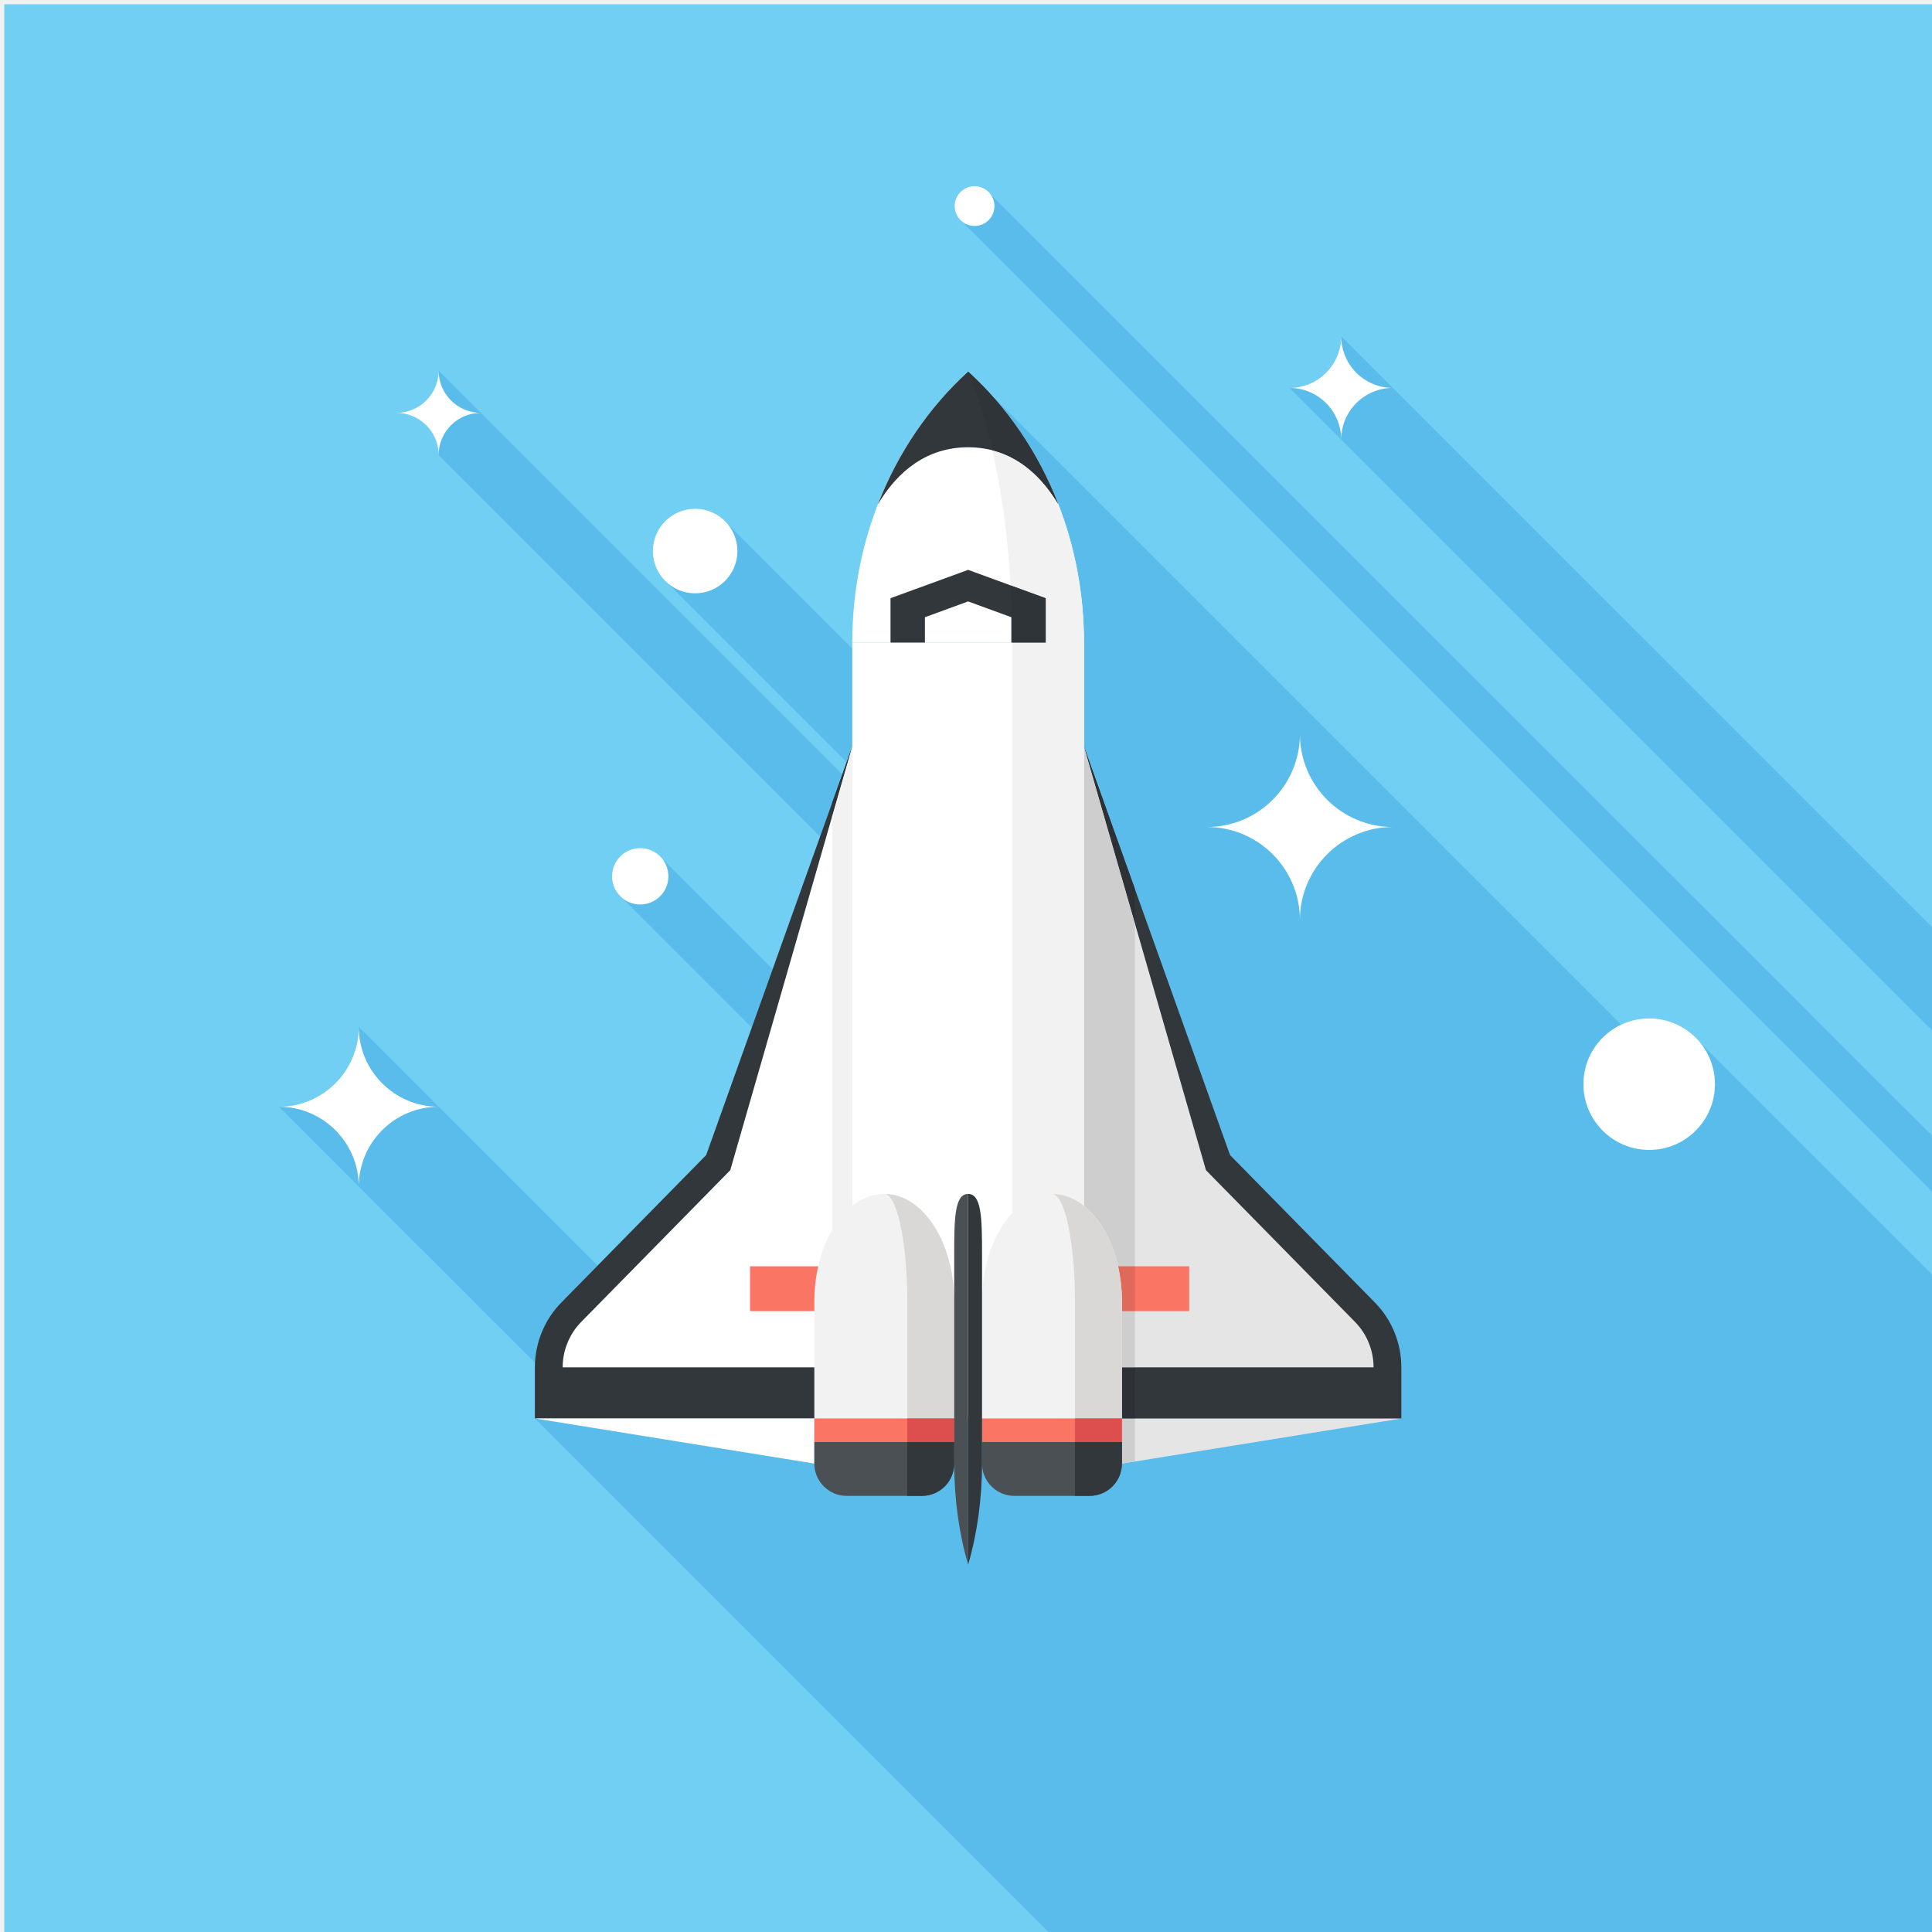
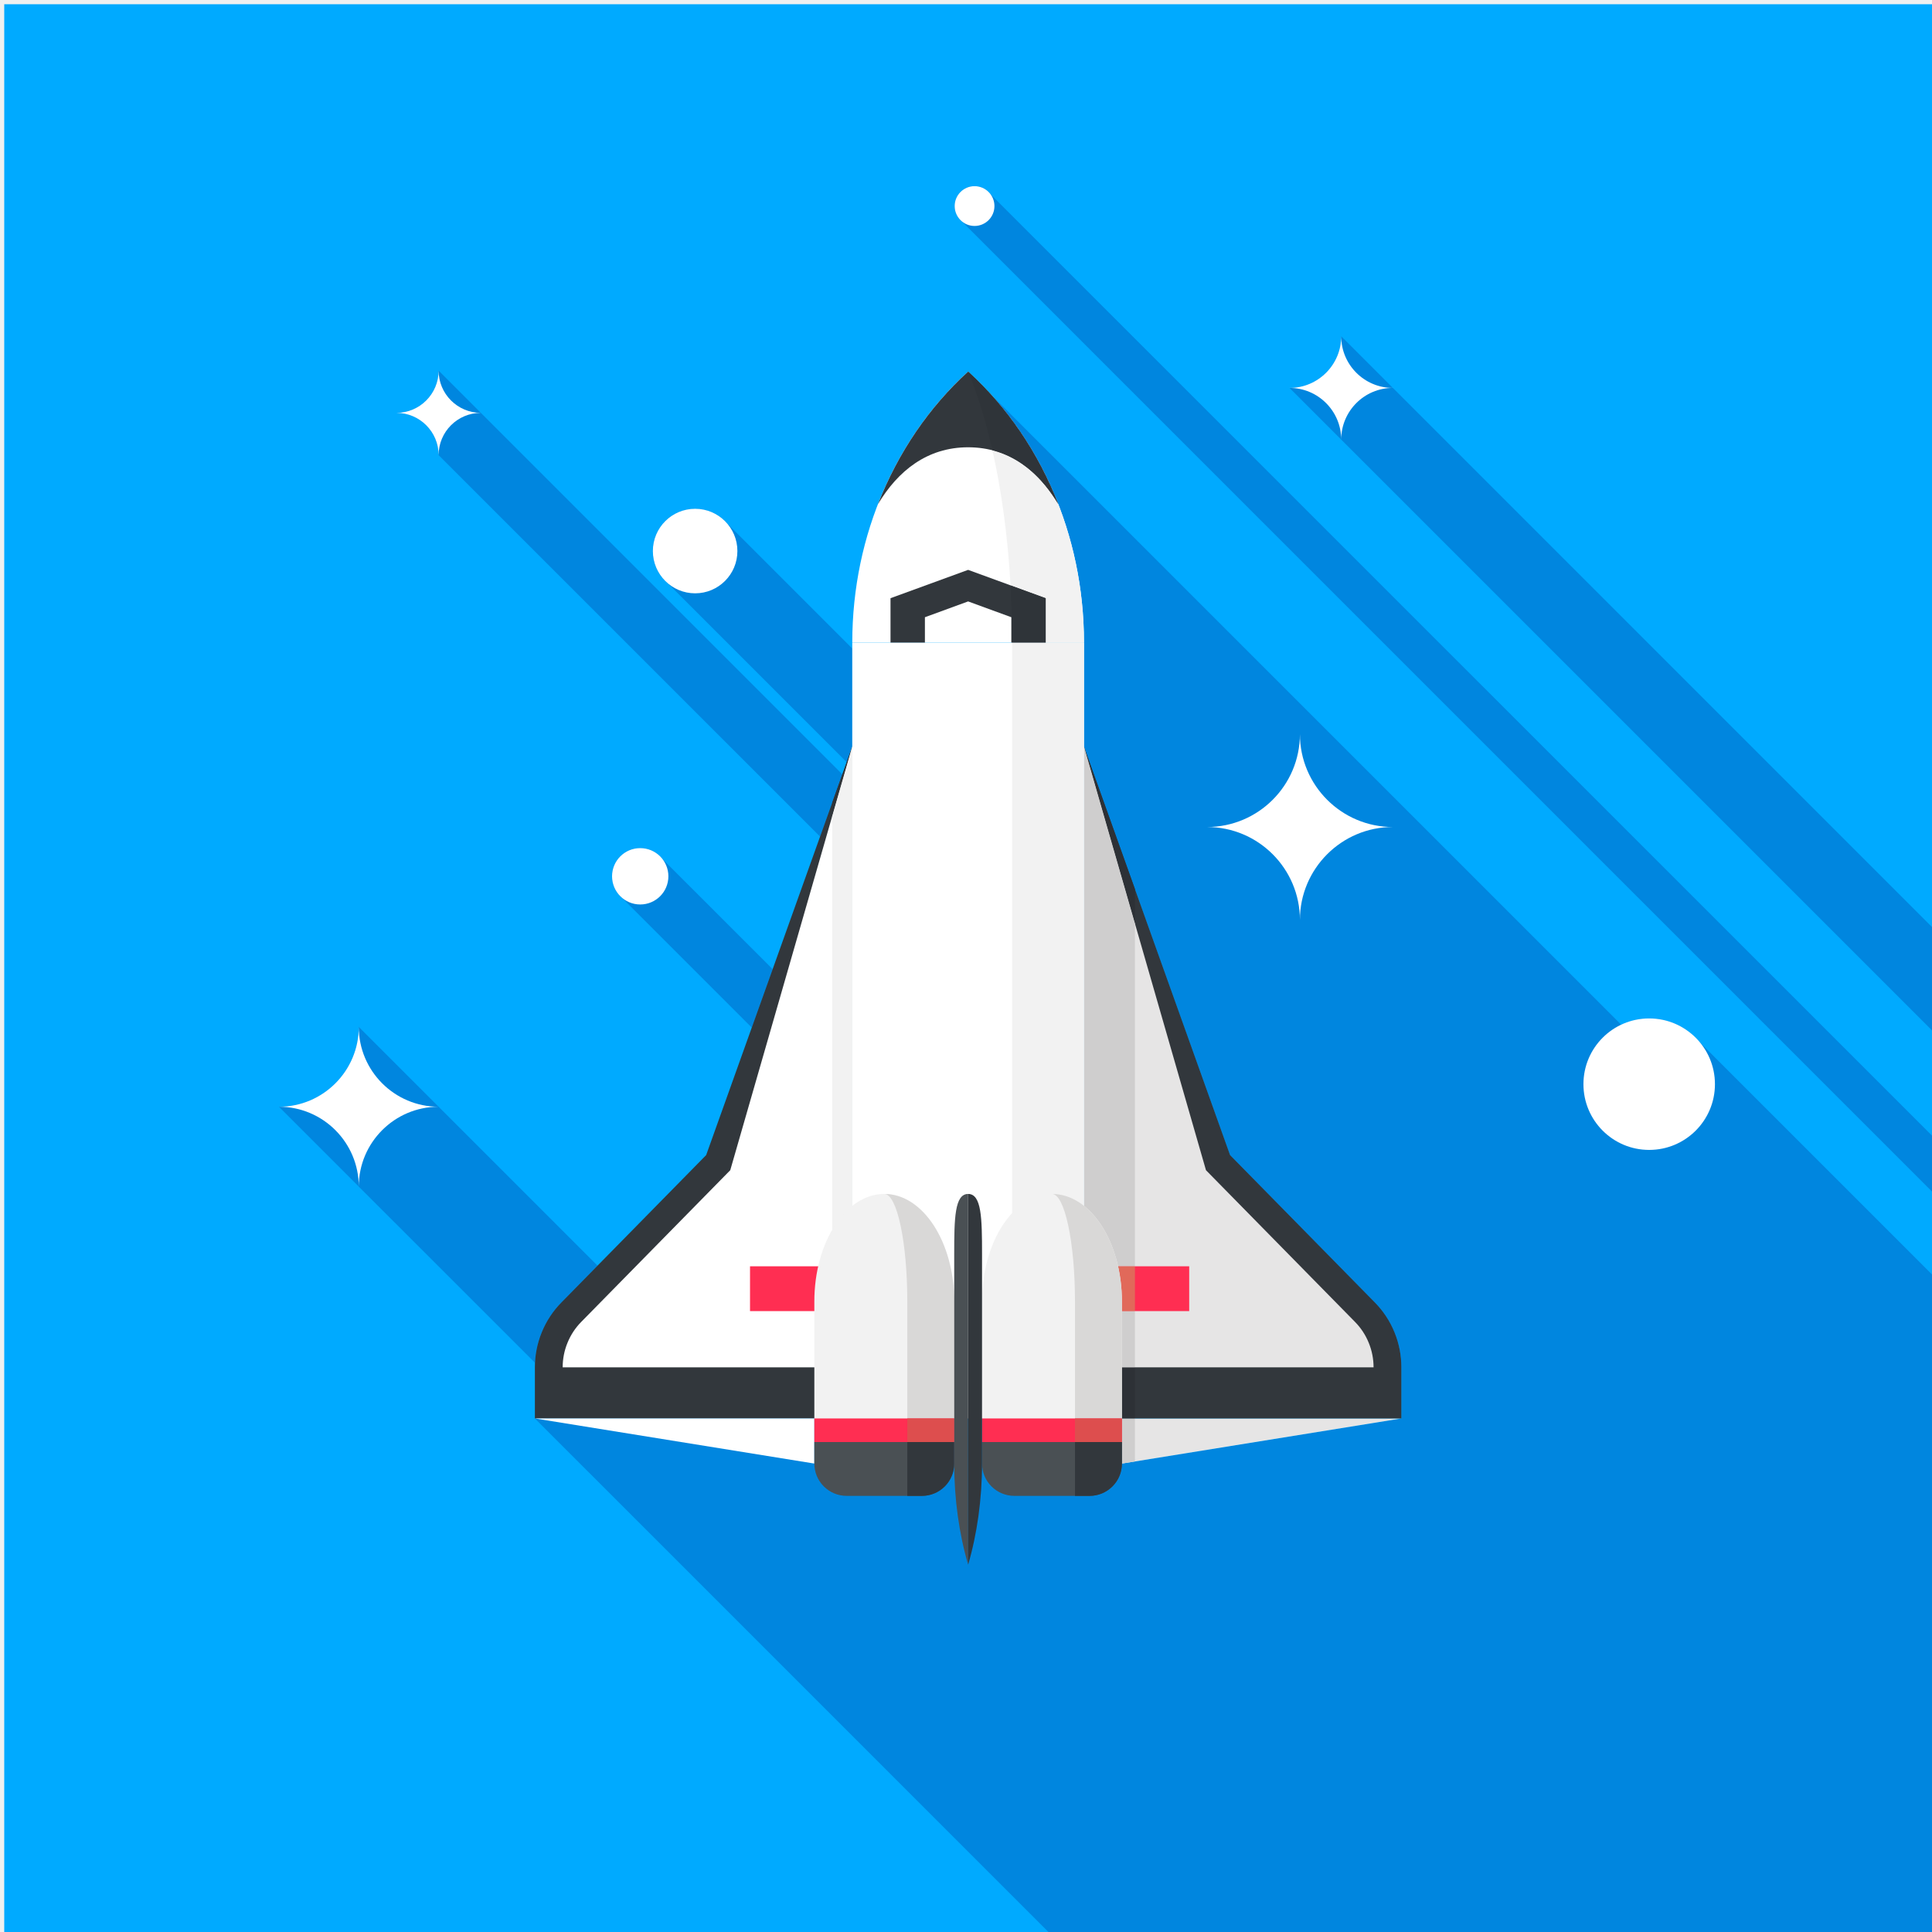
<svg xmlns="http://www.w3.org/2000/svg" width="555px" height="555px" viewBox="0 0 304 304" version="1.1">
  <defs />
  <g id="Page-1" stroke="none" stroke-width="1" fill="none" fill-rule="evenodd">
-     <g id="shutterstock_219080269" transform="translate(-166, -166)">
-       <polygon id="Fill-180" fill="#71CFF4" points="166.667 470.001 470 470.001 470 166.667 166.667 166.667" />
-       <path d="M470,470.001 L330.976,470.001 L250.16,389.19 L250.16,381.15 C250.16,381.092 250.161,381.035 250.164,380.977 C250.163,381.035 250.163,381.092 250.163,381.15 L250.163,389.192 L300.105,389.192 L300.105,283.468 L295.037,297.638 L235.01,237.61 C235.01,233.95 232.04,230.96 228.37,230.96 C232.04,230.96 235.01,227.98 235.01,224.31 L298.541,287.841 L299.225,285.924 L299.22,285.92 L270.36,257.06 C269.35,255.9 268.73,254.37 268.73,252.71 C268.73,249.03 271.71,246.06 275.38,246.06 C277.11,246.06 278.69,246.72 279.86,247.8 L300.1,268.04 L300.1,267.11 C300.1,264.942 300.215,262.806 300.437,260.705 C300.218,262.806 300.105,264.943 300.105,267.109 L300.105,389.192 L336.562,389.192 L336.562,396.291 L342.532,396.291 L386.504,389.192 L386.504,381.15 C386.504,379.311 386.162,377.438 385.422,375.632 C384.683,373.821 383.617,372.242 382.326,370.933 L359.551,347.752 L336.562,283.468 L336.562,267.109 C336.562,251.821 330.941,237.991 321.858,227.998 L421.101,327.241 C422.437,326.612 423.925,326.25 425.5,326.25 C427.98,326.25 430.26,327.13 432.04,328.58 L470,366.54 L470,470.001 M250.18,380.43 L250.18,380.43 L222.45,352.71 L222.45,352.7 L209.9,340.15 C216.84,340.14 222.45,334.5 222.45,327.58 L260.02,365.15 L267.354,357.687 L254.341,370.933 C253.049,372.242 251.984,373.821 251.245,375.632 C250.601,377.203 250.258,378.824 250.18,380.43 M470,353.49 L317.14,200.63 C316.57,200.07 316.22,199.28 316.22,198.42 C316.22,196.7 317.62,195.29 319.35,195.29 C320.05,195.29 320.7,195.52 321.23,195.93 L470,344.691 L470,353.49 M470,328.13 L368.91,227.04 C373.4,227.04 377.04,223.39 377.04,218.91 L470,311.87 L470,328.13 M284.29,327.69 L263.77,307.17 C263.66,307.08 263.56,306.98 263.47,306.87 C262.74,306.09 262.31,305.04 262.31,303.88 C262.31,301.44 264.29,299.45 266.74,299.45 C267.76,299.45 268.71,299.8 269.46,300.39 L270.23,301.16 L287.578,318.497 L284.29,327.69 M309.62,234.694 C309.787,234.437 309.958,234.183 310.13,233.93 C310.288,233.7 310.447,233.472 310.607,233.244 C310.271,233.721 309.942,234.205 309.62,234.694 M312.173,231.13 C312.239,231.045 312.304,230.962 312.37,230.879 C312.304,230.962 312.239,231.046 312.173,231.13 M312.927,230.184 C312.941,230.166 312.956,230.148 312.97,230.13 C313.003,230.09 313.036,230.05 313.069,230.011 C313.022,230.068 312.974,230.126 312.927,230.184 M313.919,229.002 C313.939,228.978 313.96,228.954 313.98,228.93 C314.06,228.838 314.141,228.747 314.221,228.655 C314.12,228.77 314.019,228.886 313.919,229.002 M315.904,226.829 C316.689,226.013 317.501,225.224 318.33,224.47 L318.332,224.473 C318.309,224.494 318.286,224.515 318.263,224.536 C318.261,224.538 318.259,224.539 318.257,224.541 C318.235,224.561 318.213,224.581 318.191,224.602 C318.19,224.603 318.19,224.603 318.188,224.604 C317.406,225.321 316.645,226.062 315.904,226.829" id="Fill-181" fill="#5ABCEB" />
+     <g id="shutterstock_219080269-2" transform="translate(-166, -166)">
+       <polygon id="Fill-180" fill="#00AAFF" points="166.667 470.001 470 470.001 470 166.667 166.667 166.667" />
+       <path d="M470,470.001 L330.976,470.001 L250.16,389.19 L250.16,381.15 C250.16,381.092 250.161,381.035 250.164,380.977 C250.163,381.035 250.163,381.092 250.163,381.15 L250.163,389.192 L300.105,389.192 L300.105,283.468 L295.037,297.638 L235.01,237.61 C235.01,233.95 232.04,230.96 228.37,230.96 C232.04,230.96 235.01,227.98 235.01,224.31 L298.541,287.841 L299.225,285.924 L299.22,285.92 L270.36,257.06 C269.35,255.9 268.73,254.37 268.73,252.71 C268.73,249.03 271.71,246.06 275.38,246.06 C277.11,246.06 278.69,246.72 279.86,247.8 L300.1,268.04 L300.1,267.11 C300.1,264.942 300.215,262.806 300.437,260.705 C300.218,262.806 300.105,264.943 300.105,267.109 L300.105,389.192 L336.562,389.192 L336.562,396.291 L342.532,396.291 L386.504,389.192 L386.504,381.15 C386.504,379.311 386.162,377.438 385.422,375.632 C384.683,373.821 383.617,372.242 382.326,370.933 L359.551,347.752 L336.562,283.468 L336.562,267.109 C336.562,251.821 330.941,237.991 321.858,227.998 L421.101,327.241 C422.437,326.612 423.925,326.25 425.5,326.25 C427.98,326.25 430.26,327.13 432.04,328.58 L470,366.54 L470,470.001 M250.18,380.43 L250.18,380.43 L222.45,352.71 L222.45,352.7 L209.9,340.15 C216.84,340.14 222.45,334.5 222.45,327.58 L260.02,365.15 L267.354,357.687 L254.341,370.933 C253.049,372.242 251.984,373.821 251.245,375.632 C250.601,377.203 250.258,378.824 250.18,380.43 M470,353.49 L317.14,200.63 C316.57,200.07 316.22,199.28 316.22,198.42 C316.22,196.7 317.62,195.29 319.35,195.29 C320.05,195.29 320.7,195.52 321.23,195.93 L470,344.691 L470,353.49 M470,328.13 L368.91,227.04 C373.4,227.04 377.04,223.39 377.04,218.91 L470,311.87 L470,328.13 M284.29,327.69 L263.77,307.17 C263.66,307.08 263.56,306.98 263.47,306.87 C262.74,306.09 262.31,305.04 262.31,303.88 C262.31,301.44 264.29,299.45 266.74,299.45 C267.76,299.45 268.71,299.8 269.46,300.39 L270.23,301.16 L287.578,318.497 L284.29,327.69 M309.62,234.694 C309.787,234.437 309.958,234.183 310.13,233.93 C310.288,233.7 310.447,233.472 310.607,233.244 C310.271,233.721 309.942,234.205 309.62,234.694 M312.173,231.13 C312.239,231.045 312.304,230.962 312.37,230.879 C312.304,230.962 312.239,231.046 312.173,231.13 M312.927,230.184 C312.941,230.166 312.956,230.148 312.97,230.13 C313.003,230.09 313.036,230.05 313.069,230.011 C313.022,230.068 312.974,230.126 312.927,230.184 M313.919,229.002 C313.939,228.978 313.96,228.954 313.98,228.93 C314.06,228.838 314.141,228.747 314.221,228.655 C314.12,228.77 314.019,228.886 313.919,229.002 M315.904,226.829 C316.689,226.013 317.501,225.224 318.33,224.47 L318.332,224.473 C318.309,224.494 318.286,224.515 318.263,224.536 C318.261,224.538 318.259,224.539 318.257,224.541 C318.235,224.561 318.213,224.581 318.191,224.602 C318.19,224.603 318.19,224.603 318.188,224.604 C317.406,225.321 316.645,226.062 315.904,226.829" id="Fill-181" fill="#0086DF" />
      <path d="M435.846,336.594 C435.846,342.307 431.214,346.939 425.498,346.939 C419.786,346.939 415.154,342.307 415.154,336.594 C415.154,330.88 419.786,326.249 425.498,326.249 C431.214,326.249 435.846,330.88 435.846,336.594" id="Fill-182" fill="#FFFFFF" />
      <path d="M282.029,252.706 C282.029,256.381 279.051,259.359 275.38,259.359 C271.706,259.359 268.728,256.381 268.728,252.706 C268.728,249.034 271.706,246.056 275.38,246.056 C279.051,246.056 282.029,249.034 282.029,252.706" id="Fill-183" fill="#FFFFFF" />
      <path d="M271.17,303.885 C271.17,306.335 269.187,308.319 266.738,308.319 C264.29,308.319 262.306,306.335 262.306,303.885 C262.306,301.436 264.29,299.45 266.738,299.45 C269.187,299.45 271.17,301.436 271.17,303.885" id="Fill-184" fill="#FFFFFF" />
      <path d="M322.475,198.423 C322.475,200.152 321.074,201.554 319.346,201.554 C317.619,201.554 316.217,200.152 316.217,198.423 C316.217,196.696 317.619,195.293 319.346,195.293 C321.074,195.293 322.475,196.696 322.475,198.423" id="Fill-185" fill="#FFFFFF" />
      <path d="M385.166,296.13 C377.088,296.13 370.541,302.695 370.541,310.751 C370.541,302.695 364.002,296.13 355.924,296.13 C364.002,296.13 370.541,289.567 370.541,281.511 C370.541,289.567 377.088,296.13 385.166,296.13" id="Fill-186" fill="#FFFFFF" />
      <path d="M385.166,227.039 C380.677,227.039 377.039,230.687 377.039,235.168 C377.039,230.687 373.396,227.039 368.907,227.039 C373.396,227.039 377.039,223.391 377.039,218.909 C377.039,223.391 380.677,227.039 385.166,227.039" id="Fill-187" fill="#FFFFFF" />
      <path d="M235.017,340.146 C228.079,340.146 222.453,345.785 222.453,352.708 C222.453,345.785 216.826,340.146 209.893,340.146 C216.826,340.146 222.453,334.504 222.453,327.581 C222.453,334.504 228.079,340.146 235.017,340.146" id="Fill-188" fill="#FFFFFF" />
      <path d="M241.667,230.964 C237.997,230.964 235.015,233.946 235.015,237.612 C235.015,233.946 232.036,230.964 228.366,230.964 C232.036,230.964 235.015,227.978 235.015,224.311 C235.015,227.978 237.997,230.964 241.667,230.964" id="Fill-189" fill="#FFFFFF" />
      <polyline id="Fill-190" fill="#E6E5E5" points="342.532 396.291 342.532 389.192 386.504 389.192 342.532 396.291" />
      <path d="M385.422,375.632 C384.683,373.821 383.617,372.242 382.326,370.933 L359.551,347.752 L336.562,283.468 L336.562,389.192 L386.504,389.192 L386.504,381.15 C386.504,379.311 386.162,377.438 385.422,375.632" id="Fill-191" fill="#32373C" />
      <path d="M336.562,381.15 L336.562,283.468 L355.76,350.131 L379.205,373.996 C380.141,374.945 380.869,376.053 381.37,377.288 C381.876,378.518 382.13,379.82 382.13,381.15 L336.562,381.15" id="Fill-192" fill="#E6E5E5" />
-       <polygon id="Fill-193" fill="#FA7564" points="337.03 372.302 353.12 372.302 353.12 365.251 337.03 365.251" />
+       <polygon id="Fill-193" fill="#FF2E52" points="337.03 372.302 353.12 372.302 353.12 365.251 337.03 365.251" />
      <polygon id="Fill-194" fill="#51A9D2" points="336.562 396.291 342.532 396.291 342.532 389.192 336.562 389.192" />
      <polyline id="Fill-195" fill="#CFCECE" points="342.532 396.291 342.532 389.192 344.581 389.192 344.581 395.956 342.532 396.291" />
      <path d="M336.562,389.192 L344.581,389.192 L344.581,381.15 L336.562,381.15 L336.562,389.192 Z M344.581,311.314 L336.562,283.468 L344.581,305.895 L344.581,311.314 L344.581,311.314 Z" id="Fill-196" fill="#2D3136" />
      <polyline id="Fill-197" fill="#CFCECE" points="344.581 381.15 336.562 381.15 336.562 283.468 344.581 311.314 344.581 365.251 337.03 365.251 337.03 372.302 344.581 372.302 344.581 381.15" />
      <polygon id="Fill-198" fill="#E1695A" points="337.03 372.302 344.581 372.302 344.581 365.251 337.03 365.251" />
      <path d="M277.115,347.752 L254.341,370.933 C253.049,372.242 251.984,373.821 251.245,375.632 C250.505,377.438 250.163,379.311 250.163,381.15 L250.163,389.192 L300.105,389.192 L300.105,283.468 L277.115,347.752" id="Fill-199" fill="#32373C" />
      <polyline id="Fill-200" fill="#FFFFFF" points="250.163 389.192 294.136 396.291 294.136 389.192 250.163 389.192" />
      <path d="M300.105,381.15 L300.105,283.468 L280.906,350.131 L257.461,373.996 C256.526,374.945 255.797,376.053 255.295,377.288 C254.79,378.518 254.536,379.82 254.536,381.15 L300.105,381.15" id="Fill-201" fill="#FFFFFF" />
-       <polygon id="Fill-202" fill="#FA7564" points="284.015 372.302 300.105 372.302 300.105 365.251 284.015 365.251" />
+       <polygon id="Fill-202" fill="#FF2E52" points="284.015 372.302 300.105 372.302 300.105 365.251 284.015 365.251" />
      <path d="M296.947,389.192 L300.105,389.192 L300.105,381.15 L296.947,381.15 L296.947,389.192 Z M296.947,294.433 L296.947,292.302 L300.105,283.468 L296.947,294.433 L296.947,294.433 Z" id="Fill-203" fill="#2F3439" />
      <path d="M296.947,381.15 L300.105,381.15 L300.105,372.302 L296.947,372.302 L296.947,381.15 Z M300.105,365.251 L296.947,365.251 L296.947,294.433 L300.105,283.468 L300.105,365.251 L300.105,365.251 Z" id="Fill-204" fill="#F2F2F2" />
      <polygon id="Fill-205" fill="#ED6F5F" points="296.947 372.302 300.105 372.302 300.105 365.251 296.947 365.251" />
      <polygon id="Fill-206" fill="#FFFFFF" points="300.105 389.192 336.562 389.192 336.562 267.109 300.105 267.109" />
      <path d="M318.333,224.472 C307.201,234.592 300.105,249.931 300.105,267.109 L336.562,267.109 C336.562,249.931 329.465,234.592 318.333,224.472" id="Fill-207" fill="#FFFFFF" />
      <path d="M318.333,236.38 C324.78,236.38 329.394,240.103 332.519,245.332 C329.345,237.174 324.452,230.035 318.333,224.472 C312.214,230.035 307.322,237.174 304.148,245.33 C307.272,240.103 311.886,236.38 318.333,236.38" id="Fill-208" fill="#32373C" />
      <polyline id="Fill-209" fill="#32373C" points="318.333 255.668 306.122 260.126 306.122 267.109 311.534 267.109 311.534 263.121 318.333 260.634 325.133 263.121 325.133 267.109 330.545 267.109 330.545 260.126 318.333 255.668" />
      <polygon id="Fill-210" fill="#F2F2F2" points="325.259 389.192 336.562 389.192 336.562 267.109 325.259 267.109" />
      <path d="M336.562,267.109 L330.545,267.109 L330.545,260.126 L325.008,258.105 C324.571,250.359 323.579,243.155 322.156,236.852 C326.653,238.01 330.05,241.201 332.519,245.332 C329.357,237.207 324.49,230.091 318.406,224.538 C329.495,234.658 336.562,249.969 336.562,267.109 M318.405,224.537 C318.381,224.515 318.357,224.493 318.333,224.472 C318.357,224.493 318.381,224.515 318.405,224.537" id="Fill-211" fill="#F2F2F2" />
      <path d="M332.519,245.332 C330.05,241.201 326.653,238.01 322.156,236.852 C321.102,232.184 319.812,228.009 318.333,224.472 C318.357,224.493 318.381,224.515 318.405,224.537 C318.406,224.537 318.405,224.537 318.406,224.538 C324.49,230.091 329.357,237.207 332.519,245.332" id="Fill-212" fill="#2F3439" />
      <path d="M330.545,267.109 L325.259,267.109 C325.259,264.042 325.173,261.035 325.008,258.105 L330.545,260.126 L330.545,267.109" id="Fill-213" fill="#2F3439" />
      <path d="M305.142,353.867 C299.068,353.867 294.136,361.449 294.136,370.8 L294.136,392.909 L316.145,392.909 L316.145,370.8 C316.145,361.449 311.22,353.867 305.142,353.867" id="Fill-214" fill="#F2F2F2" />
      <path d="M305.142,353.867 C307.144,353.867 308.764,361.449 308.764,370.8 L308.764,392.909 L316.145,392.909 L316.145,370.8 C316.145,361.449 311.22,353.867 305.142,353.867" id="Fill-215" fill="#D9D8D7" />
-       <polygon id="Fill-216" fill="#FA7564" points="294.136 392.909 316.145 392.909 316.145 389.192 294.136 389.192" />
+       <polygon id="Fill-216" fill="#FF2E52" points="294.136 392.909 316.145 392.909 316.145 389.192 294.136 389.192" />
      <polygon id="Fill-217" fill="#DD4E4E" points="308.764 392.909 316.145 392.909 316.145 389.192 308.764 389.192" />
      <path d="M316.145,396.291 C316.145,397.594 315.65,398.894 314.661,399.884 C313.668,400.875 312.367,401.375 311.069,401.375 L299.218,401.375 C297.915,401.375 296.617,400.875 295.625,399.884 C294.635,398.894 294.136,397.594 294.136,396.291 L294.136,392.909 L316.145,392.909 L316.145,396.291" id="Fill-218" fill="#4A5054" />
      <path d="M308.764,392.909 L308.764,401.375 L311.069,401.375 C312.367,401.375 313.668,400.875 314.661,399.884 C315.65,398.894 316.145,397.594 316.145,396.291 L316.145,392.909 L308.764,392.909" id="Fill-219" fill="#32373C" />
      <path d="M331.526,353.867 C325.448,353.867 320.523,361.449 320.523,370.8 L320.523,392.909 L342.532,392.909 L342.532,370.8 C342.532,361.449 337.607,353.867 331.526,353.867" id="Fill-220" fill="#F2F2F2" />
      <path d="M331.526,353.867 C333.525,353.867 335.148,361.449 335.148,370.8 L335.148,392.909 L342.532,392.909 L342.532,370.8 C342.532,361.449 337.607,353.867 331.526,353.867" id="Fill-221" fill="#D9D8D7" />
-       <polygon id="Fill-222" fill="#FA7564" points="320.523 392.909 342.532 392.909 342.532 389.192 320.523 389.192" />
+       <polygon id="Fill-222" fill="#FF2E52" points="320.523 392.909 342.532 392.909 342.532 389.192 320.523 389.192" />
      <polygon id="Fill-223" fill="#DD4E4E" points="335.15 392.909 342.532 392.909 342.532 389.192 335.15 389.192" />
      <path d="M342.532,396.291 C342.532,397.594 342.039,398.894 341.043,399.884 C340.051,400.875 338.753,401.375 337.45,401.375 L325.601,401.375 C324.304,401.375 323,400.875 322.01,399.884 C321.018,398.894 320.523,397.594 320.523,396.291 L320.523,392.909 L342.532,392.909 L342.532,396.291" id="Fill-224" fill="#4A5054" />
      <path d="M335.15,392.909 L335.15,401.375 L337.452,401.375 C338.753,401.375 340.051,400.875 341.043,399.884 C342.039,398.894 342.532,397.594 342.532,396.291 L342.532,392.909 L335.15,392.909" id="Fill-225" fill="#32373C" />
      <path d="M316.145,363.329 L316.145,396.291 C316.145,401.923 316.934,407.433 318.335,412.197 L318.335,353.867 C316.217,353.867 316.145,357.699 316.145,363.329" id="Fill-226" fill="#4A5054" />
      <path d="M320.523,363.329 L320.523,396.291 C320.523,401.923 319.736,407.433 318.335,412.197 L318.335,353.867 C320.453,353.867 320.523,357.699 320.523,363.329" id="Fill-227" fill="#32373C" />
    </g>
  </g>
</svg>
